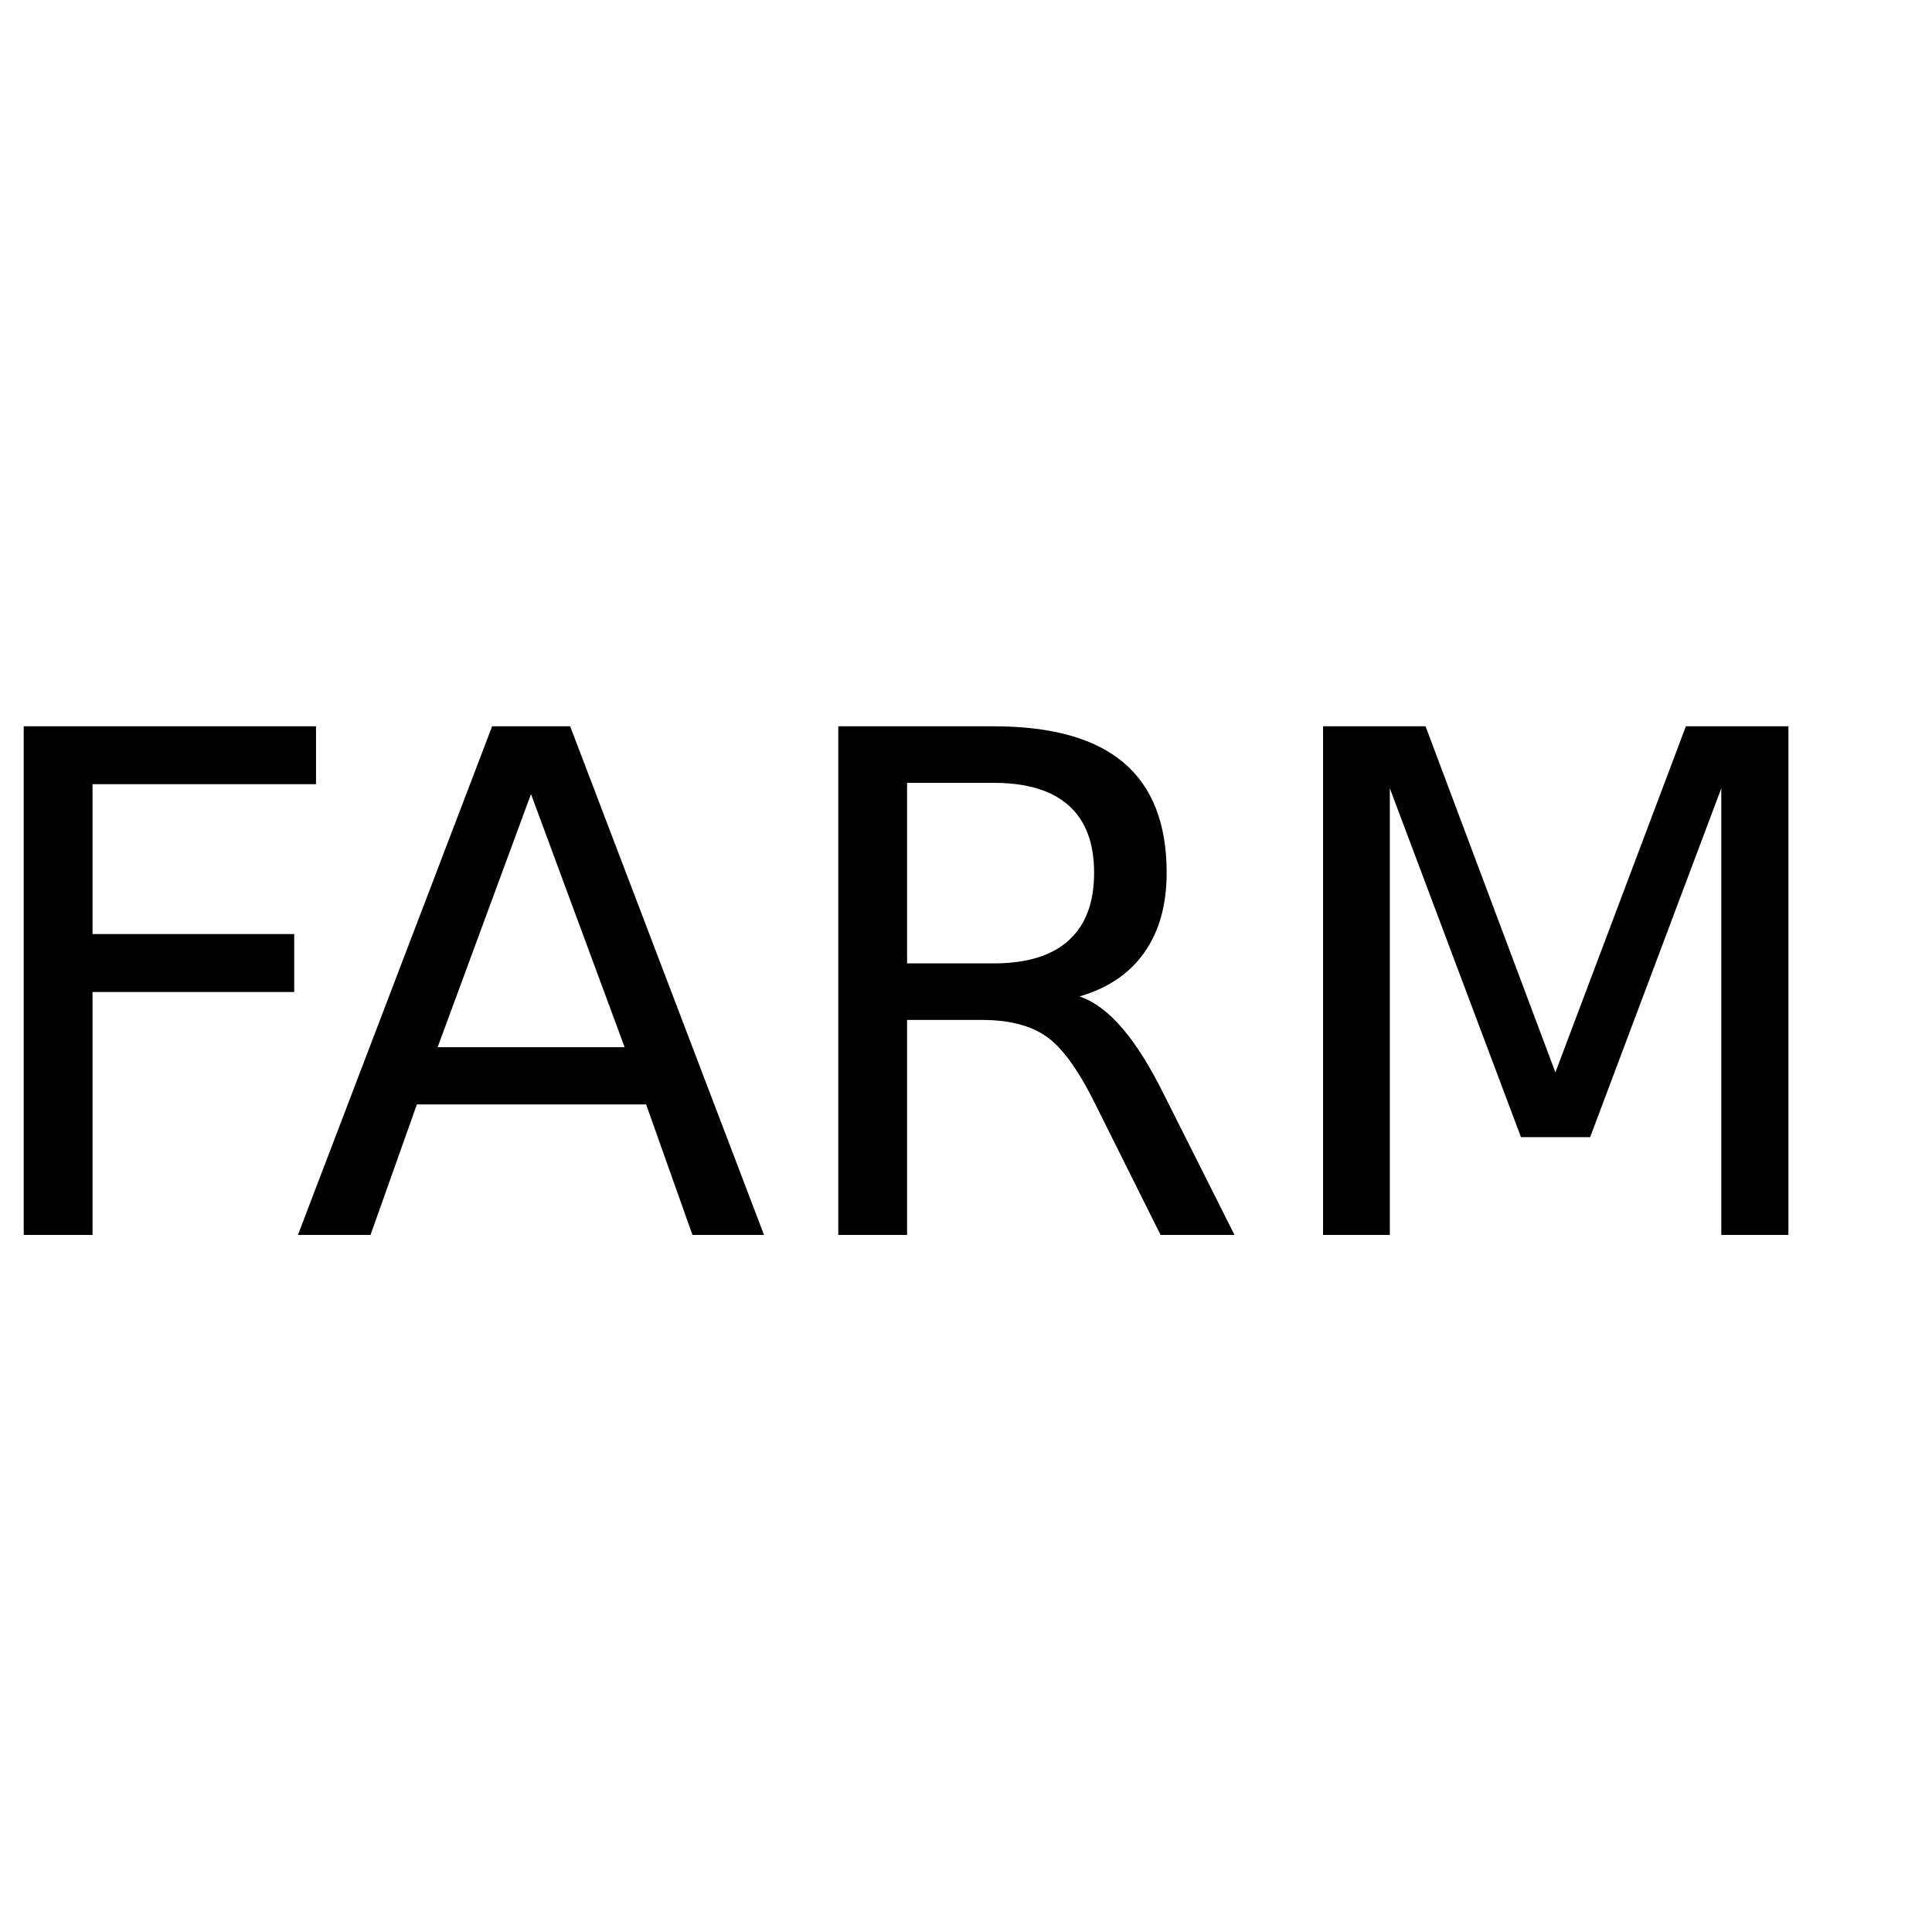
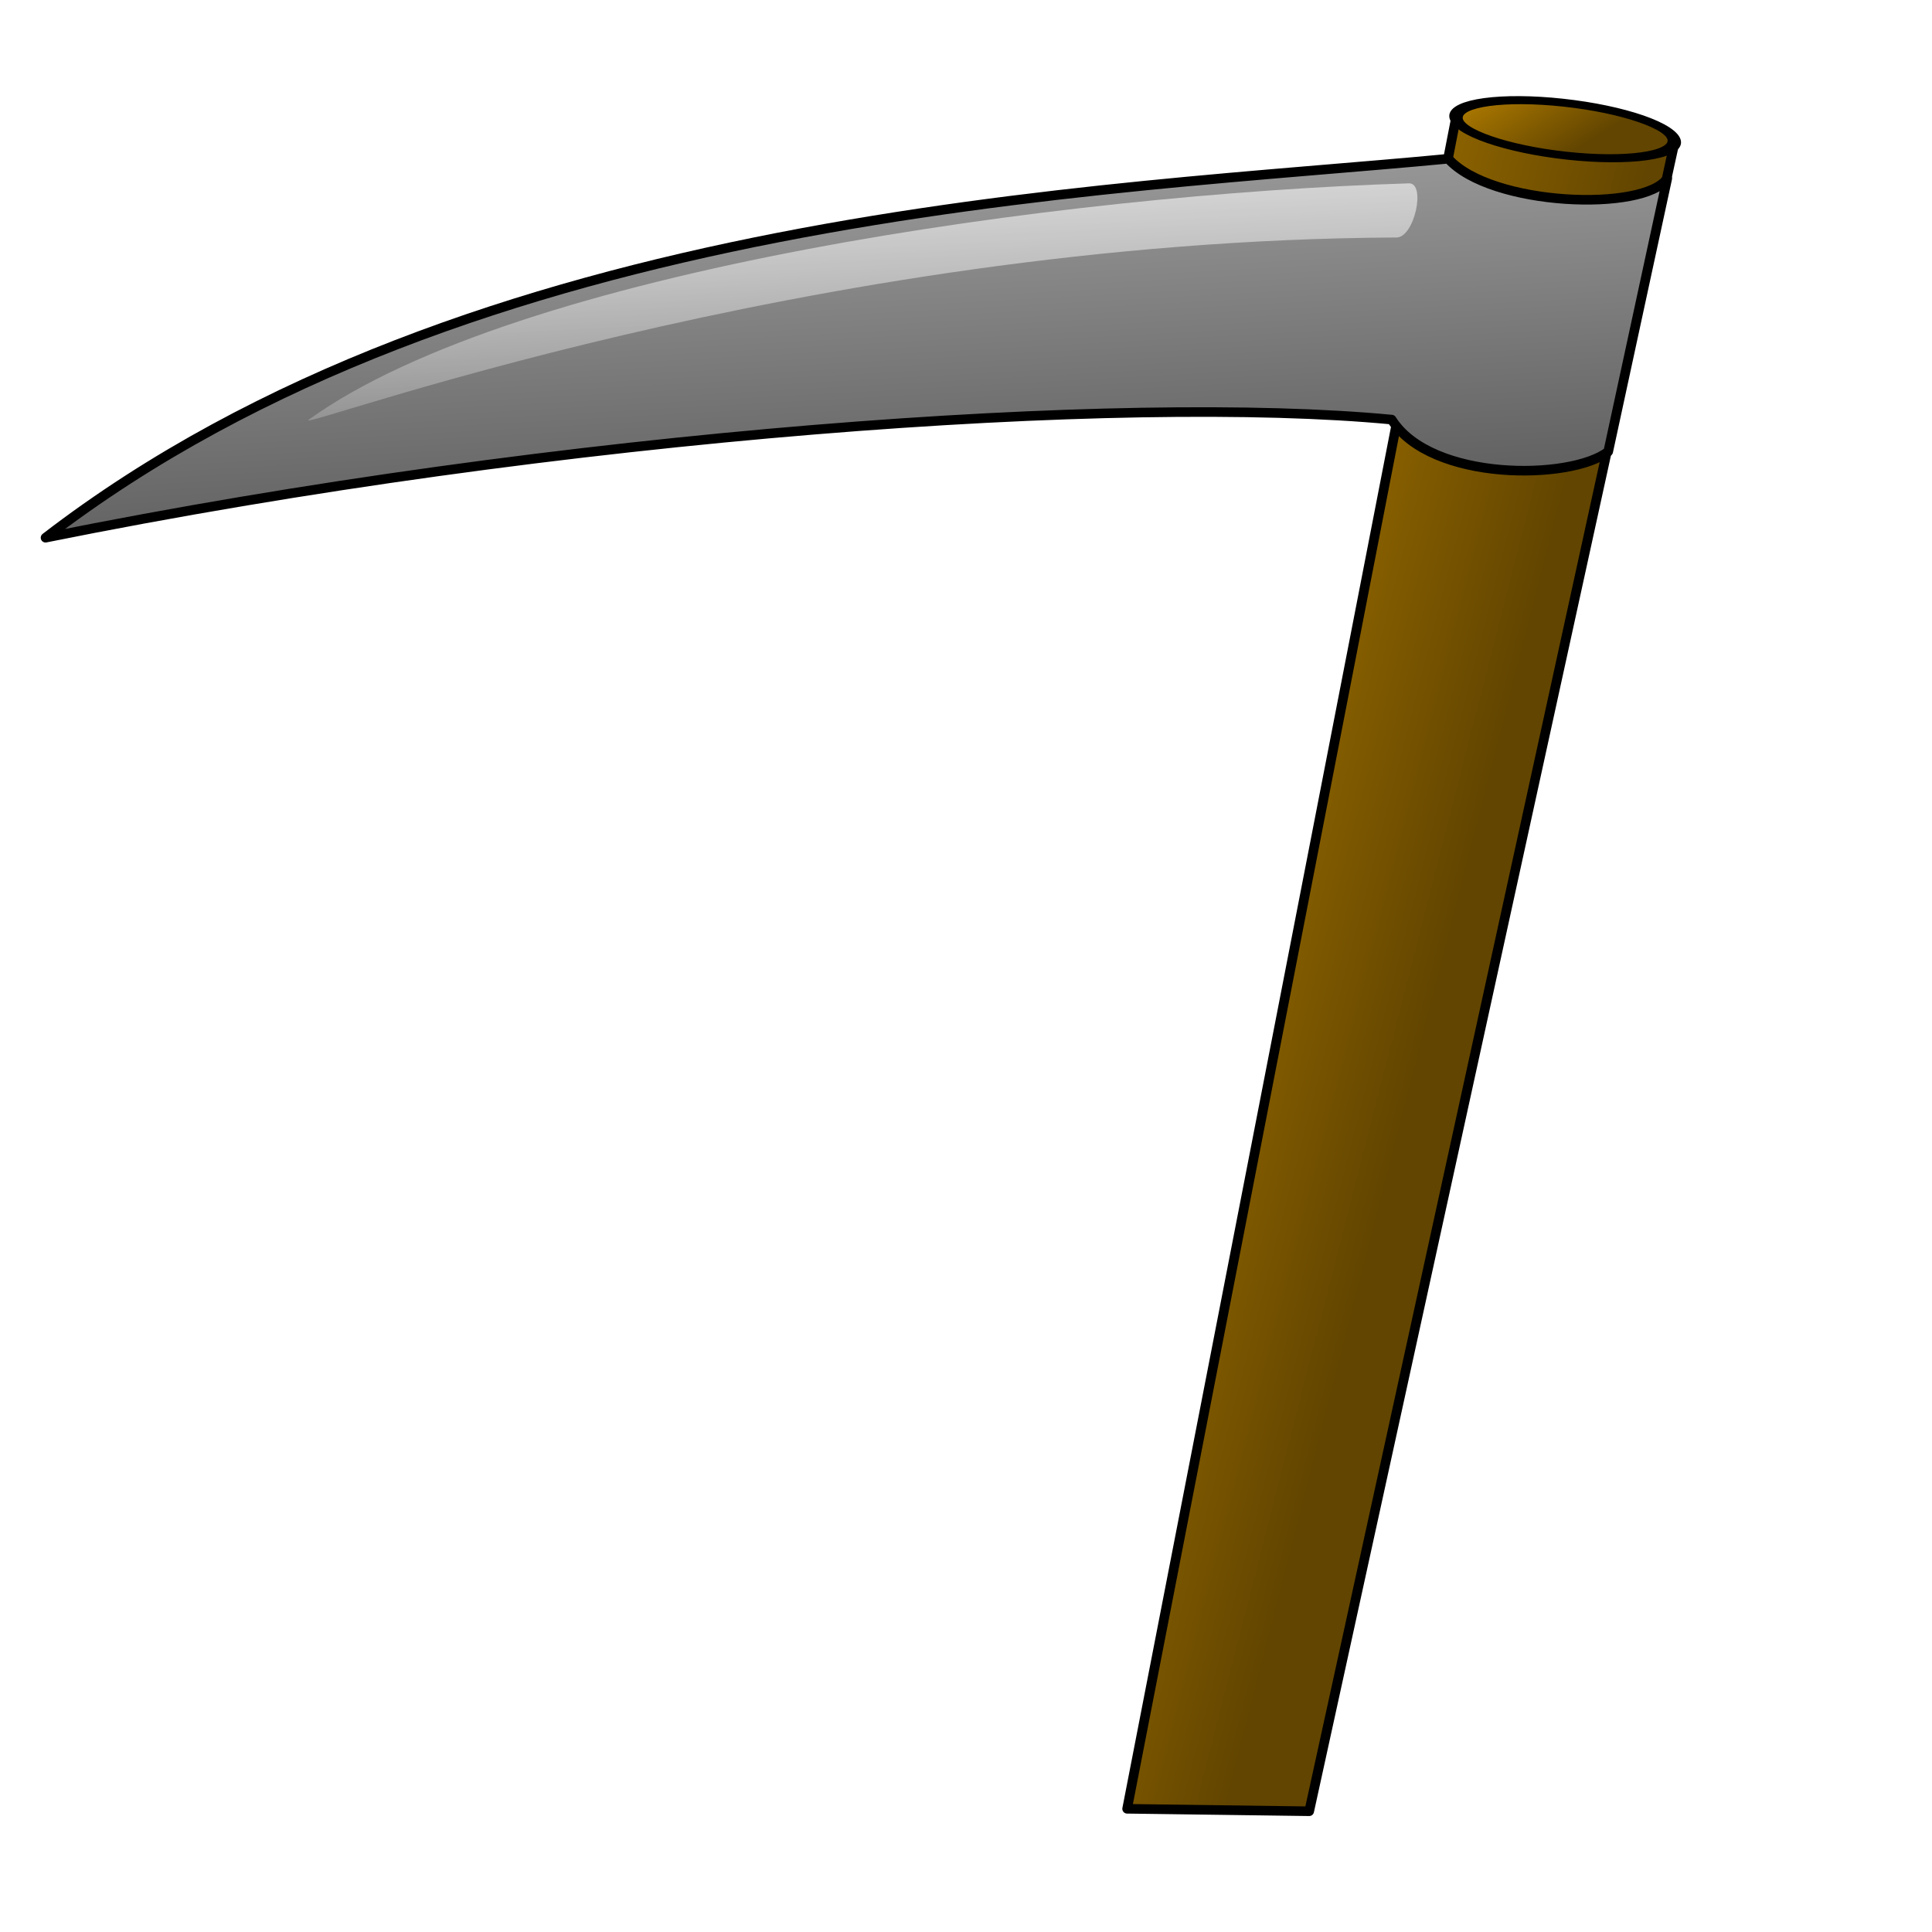
- <svg xmlns="http://www.w3.org/2000/svg" xmlns:xlink="http://www.w3.org/1999/xlink" id="svg14881" height="200mm" width="200mm">
+ <svg xmlns="http://www.w3.org/2000/svg" xmlns:xlink="http://www.w3.org/1999/xlink" width="200mm" height="200mm" id="svg14881">
  <defs id="defs3">
+     <linearGradient id="linearGradient5142">
+       <stop id="stop5144" offset="0" style="stop-color:#fcf31d;stop-opacity:1;" />
+       <stop id="stop5146" offset="1" style="stop-color:#b3750a;stop-opacity:1;" />
+     </linearGradient>
+     <linearGradient id="linearGradient4374">
+       <stop id="stop4376" offset="0" style="stop-color:#ffffff;stop-opacity:1;" />
+       <stop id="stop4378" offset="1" style="stop-color:#ffffff;stop-opacity:0;" />
+     </linearGradient>
+     <linearGradient id="linearGradient2832">
+       <stop id="stop2834" offset="0" style="stop-color:#b27d00;stop-opacity:1;" />
+       <stop id="stop2836" offset="1" style="stop-color:#624500;stop-opacity:1;" />
+     </linearGradient>
    <linearGradient id="linearGradient4211">
-       <stop id="stop4212" offset="0" style="stop-color:#000bbe;stop-opacity:1;" />
-       <stop id="stop4213" offset="1" style="stop-color:#00077b;stop-opacity:1;" />
+       <stop style="stop-color:#000bbe;stop-opacity:1;" offset="0" id="stop4212" />
+       <stop style="stop-color:#00077b;stop-opacity:1;" offset="1" id="stop4213" />
    </linearGradient>
    <linearGradient id="linearGradient3071">
-       <stop id="stop3072" offset="0" style="stop-color:#ff0000;stop-opacity:1;" />
-       <stop id="stop3073" offset="1" style="stop-color:#ffffff;stop-opacity:1;" />
+       <stop style="stop-color:#ff0000;stop-opacity:1;" offset="0" id="stop3072" />
+       <stop style="stop-color:#ffffff;stop-opacity:1;" offset="1" id="stop3073" />
    </linearGradient>
    <linearGradient id="linearGradient1818">
-       <stop id="stop1819" offset="0" style="stop-color:#b1b1b1;stop-opacity:1;" />
-       <stop id="stop1820" offset="1" style="stop-color:#e5e5e5;stop-opacity:1;" />
+       <stop style="stop-color:#b1b1b1;stop-opacity:1;" offset="0" id="stop1819" />
+       <stop style="stop-color:#e5e5e5;stop-opacity:1;" offset="1" id="stop1820" />
    </linearGradient>
    <linearGradient id="linearGradient22986">
-       <stop id="stop22987" offset="0" style="stop-color:#3f3f3f;stop-opacity:1;" />
-       <stop id="stop22988" offset="1" style="stop-color:#969696;stop-opacity:1;" />
+       <stop style="stop-color:#3f3f3f;stop-opacity:1;" offset="0" id="stop22987" />
+       <stop style="stop-color:#969696;stop-opacity:1;" offset="1" id="stop22988" />
    </linearGradient>
-     <linearGradient gradientUnits="userSpaceOnUse" y2="590.79" x2="406.651" y1="345.921" x1="279.78" gradientTransform="matrix(1.451264,0,0,0.998427,-3.399373,-27.27137)" id="linearGradient4210" xlink:href="#linearGradient4211" />
-     <linearGradient gradientUnits="userSpaceOnUse" y2="211.4" x2="501.751" y1="282.807" x1="541.648" gradientTransform="matrix(1.172453,0,0,1.235854,-3.399373,-27.27137)" id="linearGradient5468" xlink:href="#linearGradient1818" />
+     <linearGradient xlink:href="#linearGradient4211" id="linearGradient4210" gradientTransform="matrix(1.451264,0,0,0.998427,-3.399373,-27.27137)" x1="279.78" y1="345.921" x2="406.651" y2="590.79" gradientUnits="userSpaceOnUse" />
+     <linearGradient xlink:href="#linearGradient1818" id="linearGradient5468" gradientTransform="matrix(1.172453,0,0,1.235854,-3.399373,-27.27137)" x1="541.648" y1="282.807" x2="501.751" y2="211.4" gradientUnits="userSpaceOnUse" />
+     <linearGradient gradientUnits="userSpaceOnUse" y2="45.496" x2="427.453" y1="31.437" x1="390.173" gradientTransform="scale(1.497665,0.667706)" id="linearGradient2838" xlink:href="#linearGradient2832" />
+     <linearGradient gradientUnits="userSpaceOnUse" y2="203.33" x2="995.389" y1="70.665" x1="825.322" gradientTransform="scale(0.573434,1.743879)" id="linearGradient2846" xlink:href="#linearGradient2832" />
+     <linearGradient gradientUnits="userSpaceOnUse" y2="181.406" x2="103.2" y1="579.567" x1="196.094" gradientTransform="matrix(2.063753,0,0,0.484554,1.444283,-6.258559)" id="linearGradient3612" xlink:href="#linearGradient22986" />
+     <linearGradient gradientUnits="userSpaceOnUse" y2="434.391" x2="206.739" y1="16.335" x1="119.308" gradientTransform="matrix(2.153914,0,0,0.464271,1.444283,-6.258559)" id="linearGradient4380" xlink:href="#linearGradient4374" />
+     <linearGradient gradientUnits="userSpaceOnUse" y2="1069.328" x2="108.499" y1="849.804" x1="108.499" gradientTransform="scale(2.103058,0.475498)" id="linearGradient5148" xlink:href="#linearGradient5142" />
+     <linearGradient spreadMethod="reflect" gradientUnits="userSpaceOnUse" y2="335.262" x2="436.154" y1="303.997" x1="333.55" gradientTransform="scale(0.724999,1.379312)" id="linearGradient5156" xlink:href="#linearGradient5142" />
  </defs>
  <g id="layer1">
-     <text id="text1310" y="483.168" x="-17.515" style="font-size:272.979;font-style:normal;font-weight:normal;fill:#000000;fill-opacity:1;stroke:none;stroke-width:1px;stroke-linecap:butt;stroke-linejoin:miter;stroke-opacity:1;font-family:Bitstream Vera Sans" xml:space="preserve">
-       <tspan y="483.168" x="-17.515" id="tspan1312">FARM</tspan>
-     </text>
+     <path id="path1310" d="M 570.01,44.291 L 440.988,707.699 L 512.239,708.661 L 654.742,57.771 L 570.01,44.291 z " style="stroke-miterlimit:4;stroke-dasharray:none;stroke-opacity:1;stroke-linejoin:round;stroke-linecap:round;stroke-width:3.75;stroke:#000000;fill-rule:evenodd;fill-opacity:1.0;fill:url(#linearGradient2846)" />
+     <path id="path1308" d="M 17.813,210.384 C 184.708,82.003 432.482,74.942 566.64,62.104 C 583.33,80.719 643.348,82.966 652.334,69.807 L 629.226,176.684 C 614.783,187.917 559.9,188.559 544.495,164.167 C 439.864,154.217 221.617,169.302 17.813,210.384 z " style="fill:url(#linearGradient3612);fill-opacity:1;fill-rule:evenodd;stroke:#000000;stroke-width:3.75;stroke-linecap:round;stroke-linejoin:round;stroke-miterlimit:4;stroke-opacity:1" />
+     <path transform="matrix(1.043734,0.113466,4.011107e-2,0.615535,-30.08538,-46.65687)" d="M 654.742 44.773 A 40.921 16.85 0 1 1  572.899,44.773 A 40.921 16.85 0 1 1  654.742 44.773 z" id="path2072" style="fill:url(#linearGradient2838);fill-opacity:1;stroke:#000000;stroke-width:5.031;stroke-linecap:round;stroke-linejoin:round;stroke-miterlimit:4;stroke-opacity:1" />
+     <path id="path3614" d="M 120.838,164.167 C 202.543,105.462 415.209,76.012 551.235,71.733 C 558.033,71.519 553.421,92.881 546.42,92.916 C 314.589,94.058 112.71,170.007 120.838,164.167 z " style="fill:url(#linearGradient4380);fill-opacity:1;fill-rule:evenodd;stroke:none;stroke-width:1px;stroke-linecap:butt;stroke-linejoin:miter;stroke-opacity:1" />
  </g>
</svg>
